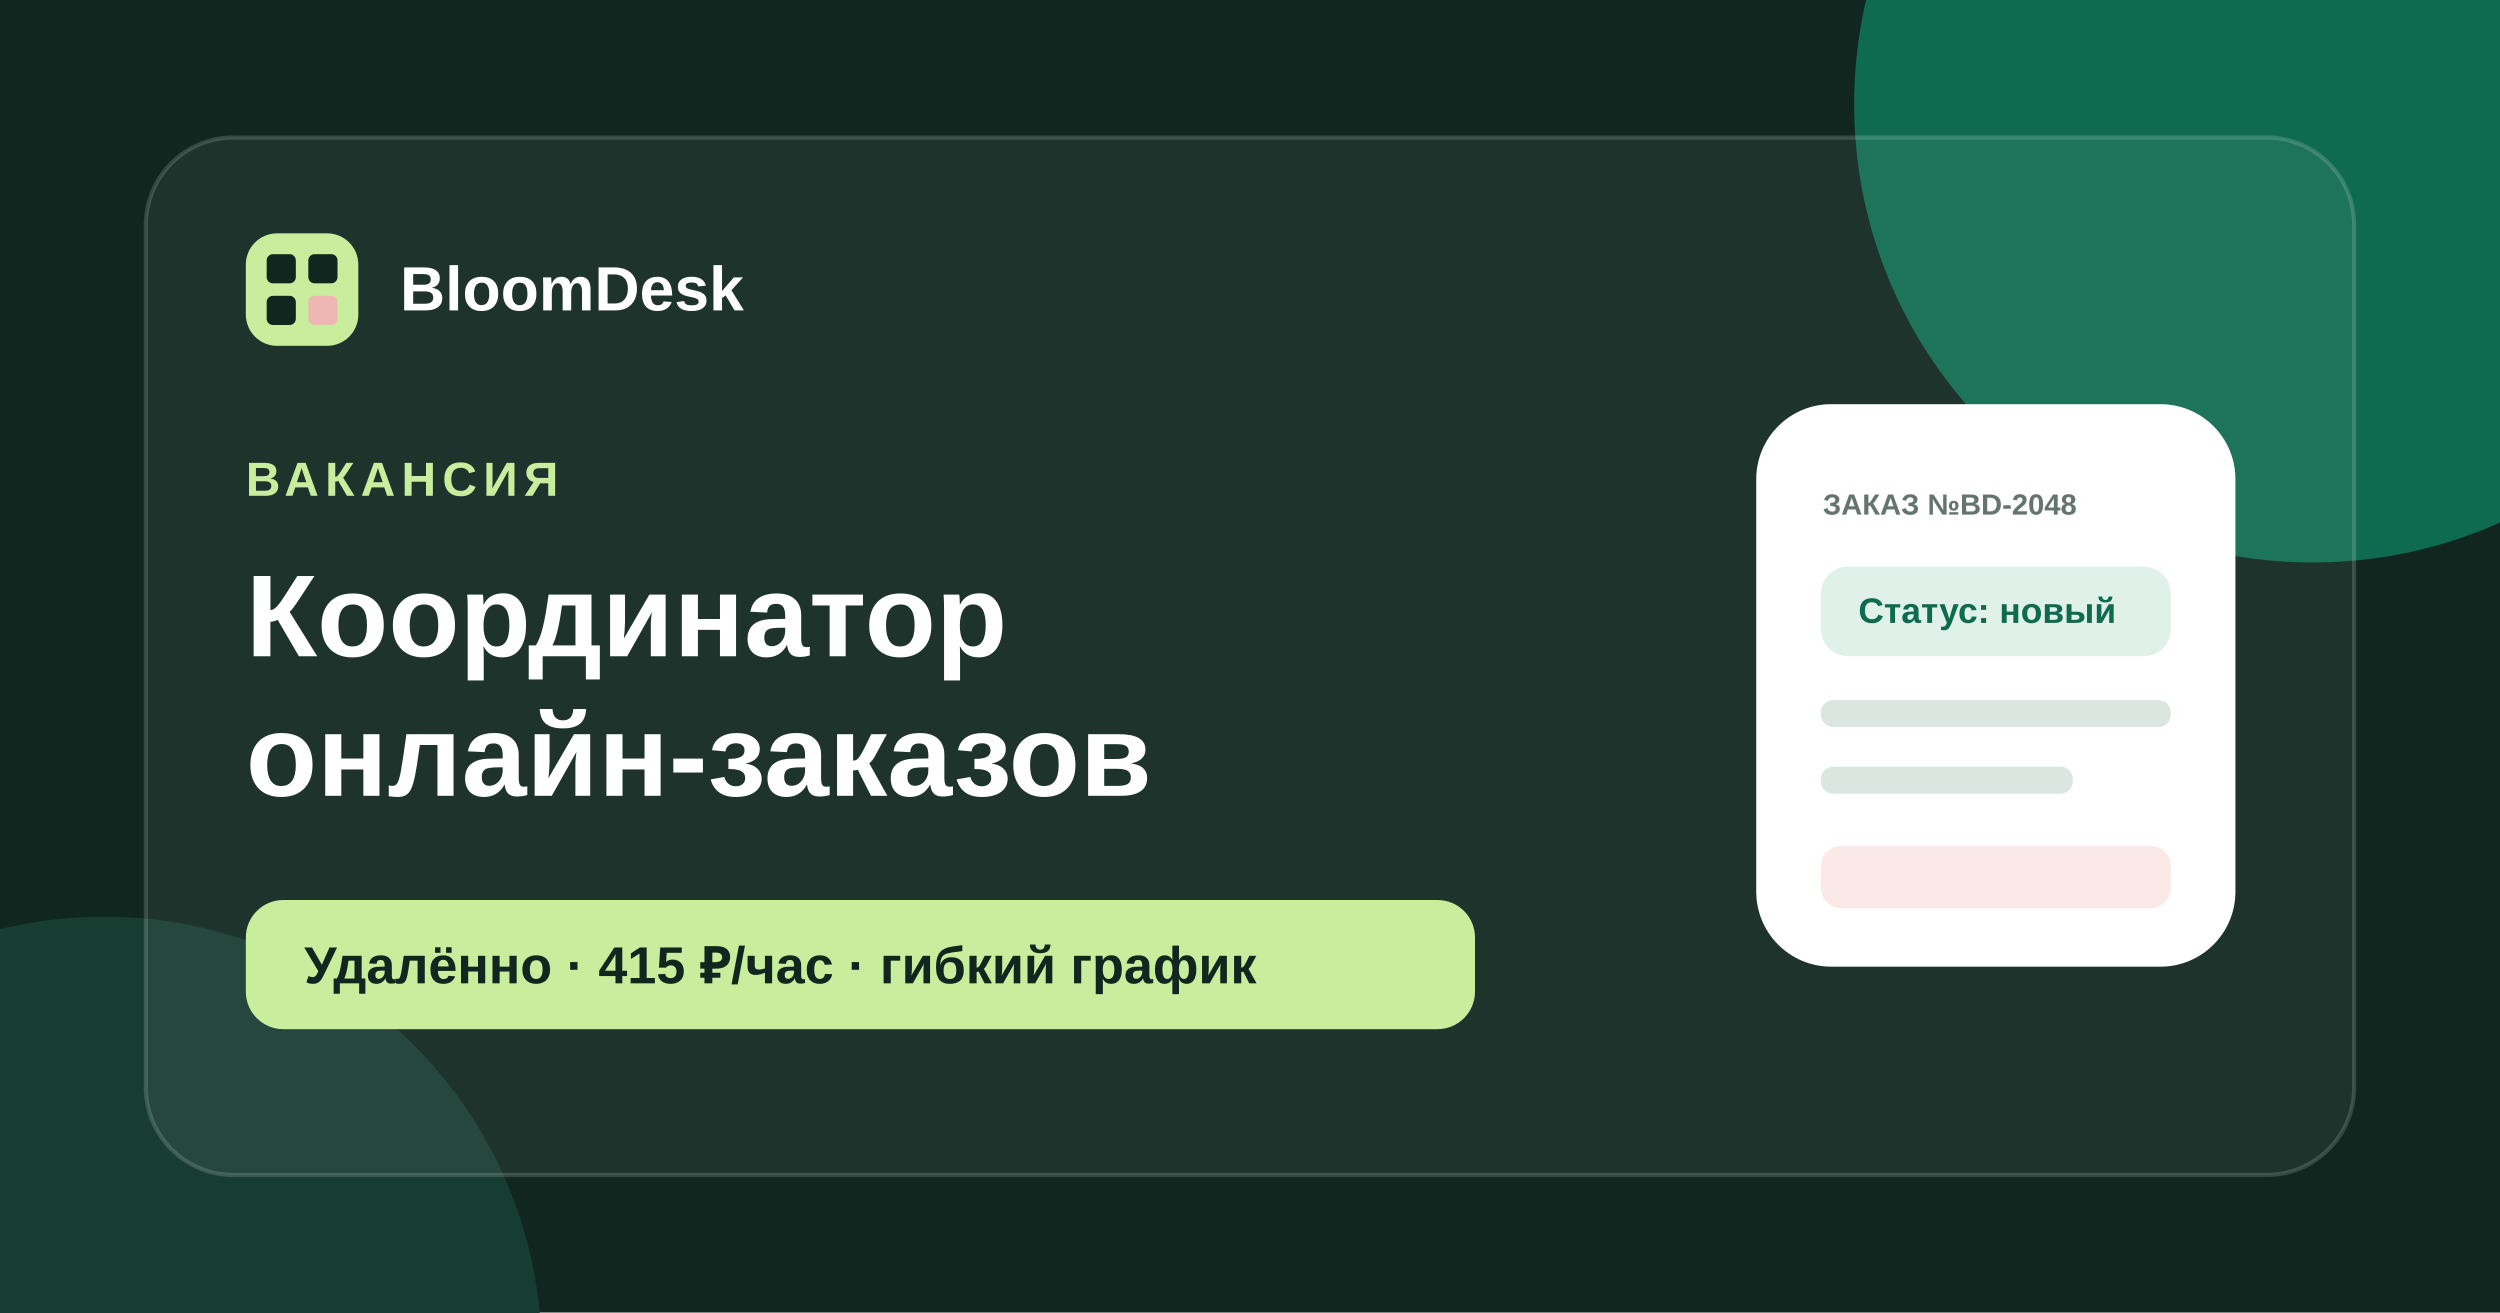
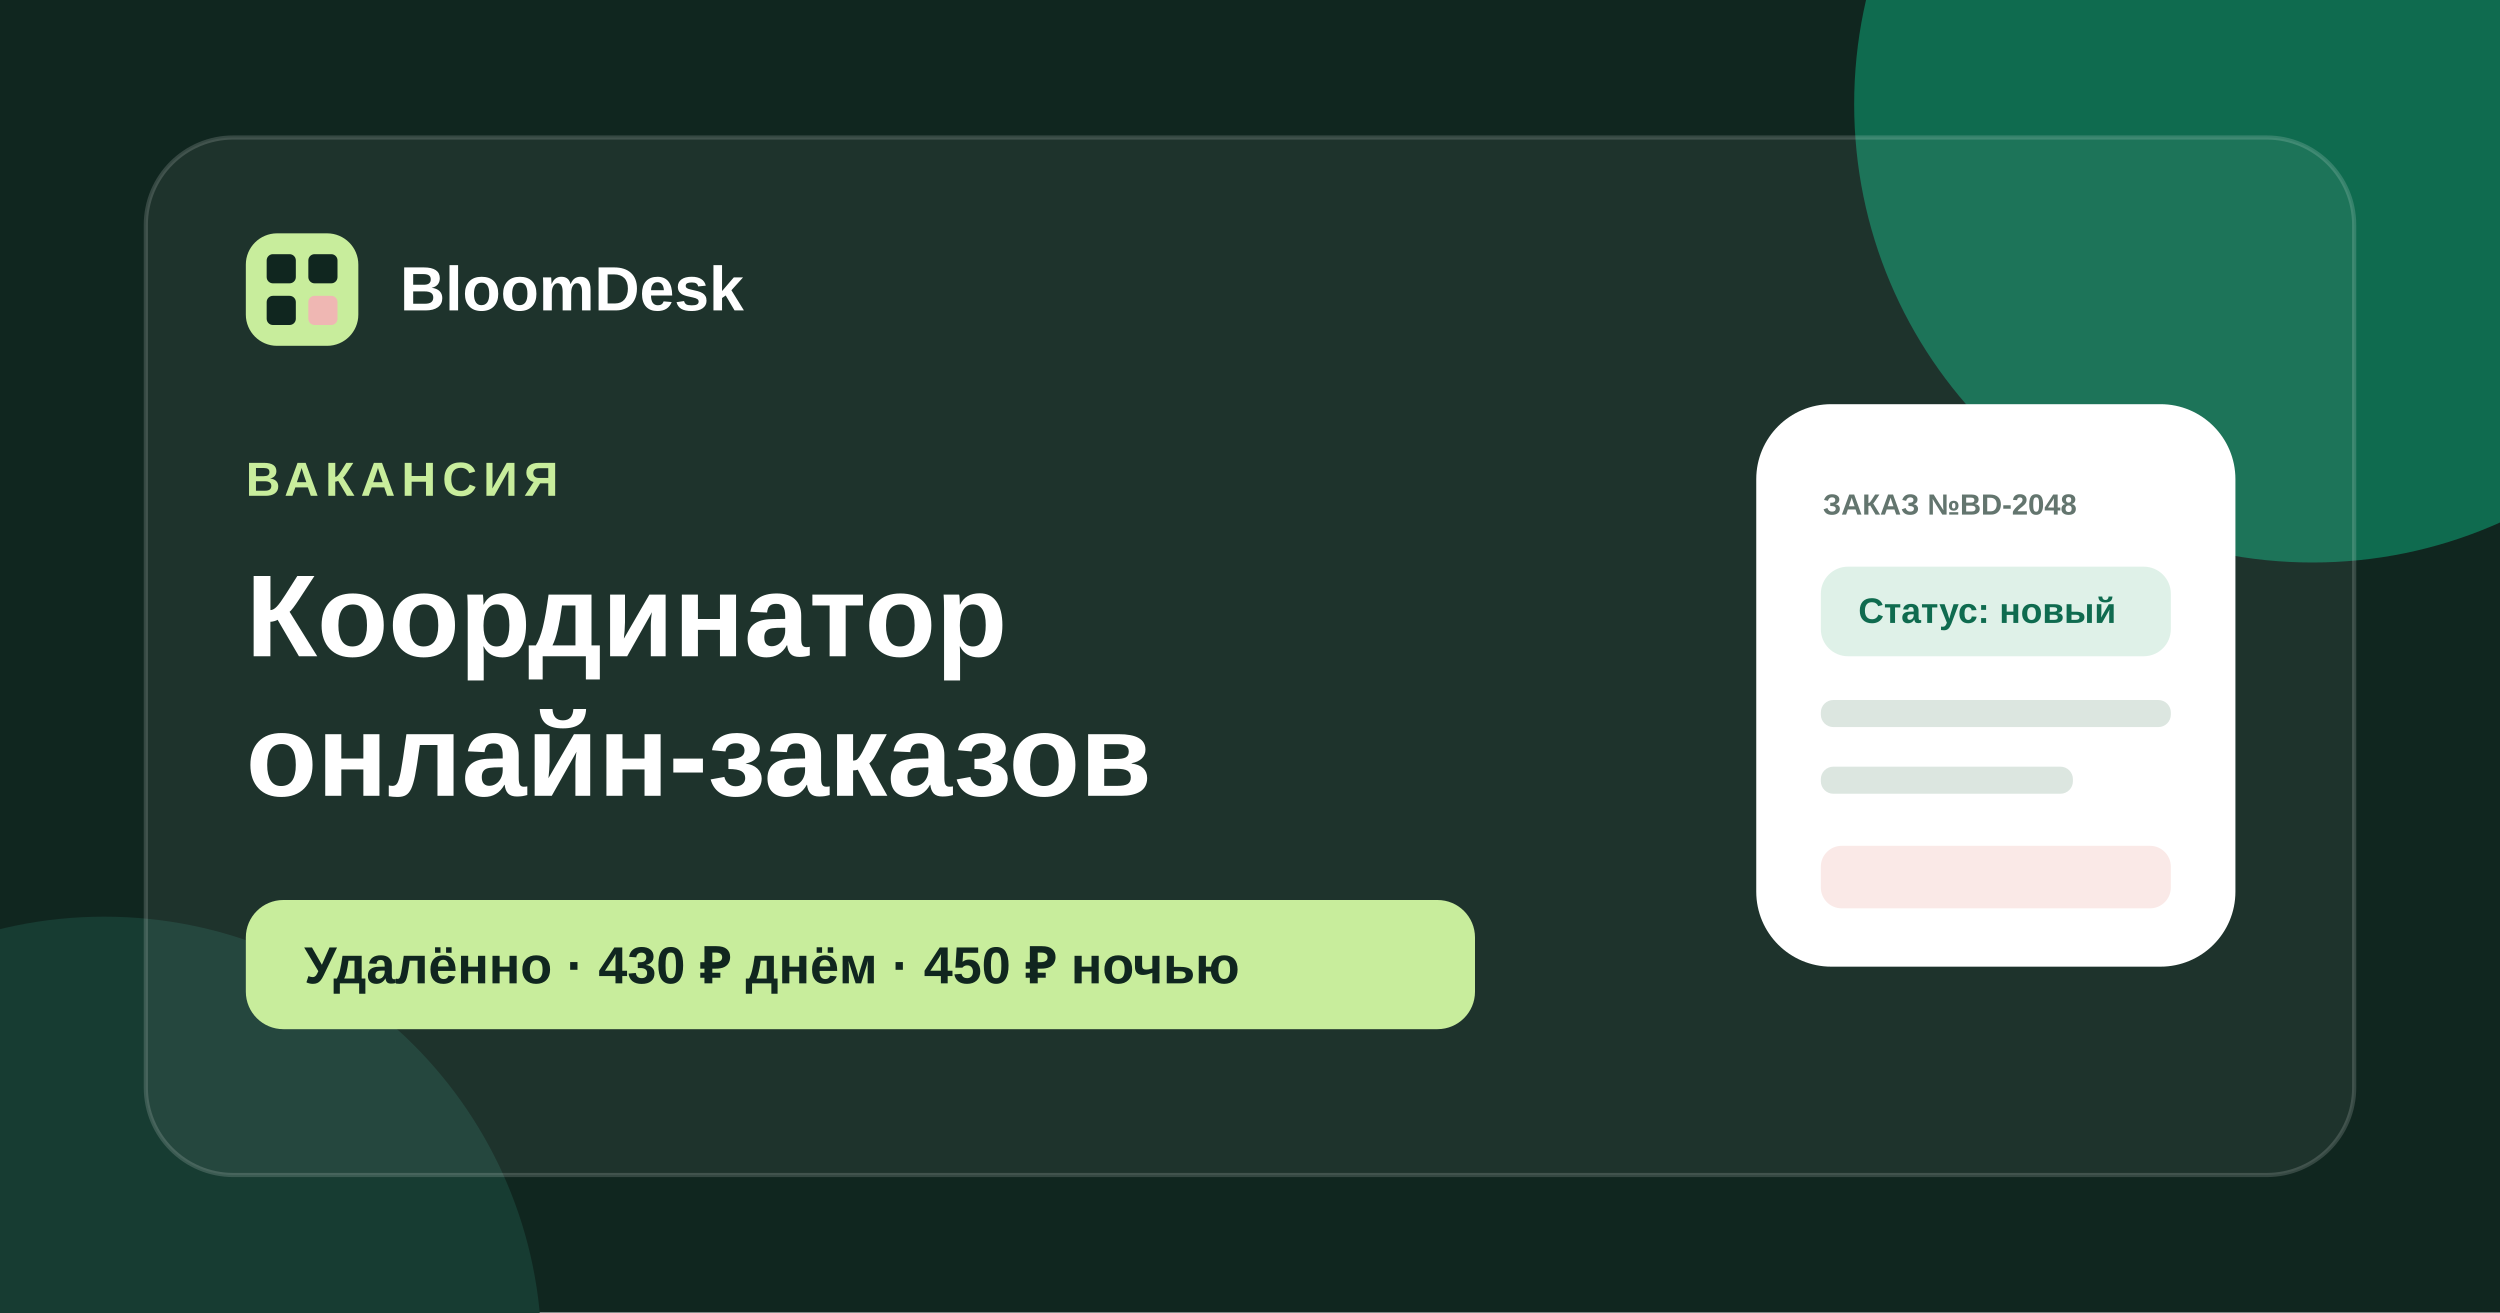
<svg xmlns="http://www.w3.org/2000/svg" width="1200" height="630" viewBox="0 0 1200 630">
  <rect width="1200" height="630" fill="#10261f" />
  <circle cx="1110" cy="50" r="220" fill="#0f6b4f" />
  <circle cx="50" cy="650" r="210" fill="#173c32" />
  <rect x="70" y="66" width="1060" height="498" rx="42" fill="#ffffff" fill-opacity=".06" stroke="#ffffff" stroke-opacity=".16" stroke-width="2" />
  <g transform="translate(118 112)">
    <rect width="54" height="54" rx="15" fill="#c8ed9c" />
    <rect x="10" y="10" width="14" height="14" rx="3" fill="#10261f" />
    <rect x="30" y="10" width="14" height="14" rx="3" fill="#10261f" />
    <rect x="10" y="30" width="14" height="14" rx="3" fill="#10261f" />
    <rect x="30" y="30" width="14" height="14" rx="3" fill="#efb7b3" />
    <text x="74" y="37" fill="#ffffff" font-family="Segoe UI, Arial, sans-serif" font-size="30" font-weight="700">BloomDesk</text>
  </g>
  <text x="118" y="238" fill="#c8ed9c" font-family="Segoe UI, Arial, sans-serif" font-size="23" font-weight="700" letter-spacing="3">ВАКАНСИЯ</text>
  <text x="118" y="315" fill="#ffffff" font-family="Segoe UI, Arial, sans-serif" font-size="56" font-weight="800">Координатор</text>
  <text x="118" y="382" fill="#ffffff" font-family="Segoe UI, Arial, sans-serif" font-size="56" font-weight="800">онлайн-заказов</text>
  <rect x="118" y="432" width="590" height="62" rx="18" fill="#c8ed9c" />
-   <text x="146" y="472" fill="#10261f" font-family="Segoe UI, Arial, sans-serif" font-size="25" font-weight="700">Удалённо · 415 ₽/час · гибкий график</text>
+   <text x="146" y="472" fill="#10261f" font-family="Segoe UI, Arial, sans-serif" font-size="25" font-weight="700">Удалённо · 430 ₽ днём · 450 ₽ ночью</text>
  <g transform="translate(843 194)">
    <rect width="230" height="270" rx="36" fill="#ffffff" />
    <text x="32" y="53" fill="#63756e" font-family="Segoe UI, Arial, sans-serif" font-size="14" font-weight="700">ЗАКАЗ №BD-2048</text>
    <rect x="31" y="78" width="168" height="43" rx="13" fill="#dff1e8" />
    <text x="49" y="105" fill="#0f6b4f" font-family="Segoe UI, Arial, sans-serif" font-size="17" font-weight="700">Статус: новый</text>
    <rect x="31" y="142" width="168" height="13" rx="6" fill="#dce6e0" />
    <rect x="31" y="174" width="121" height="13" rx="6" fill="#dce6e0" />
    <rect x="31" y="212" width="168" height="30" rx="10" fill="#fae9e7" />
  </g>
</svg>
